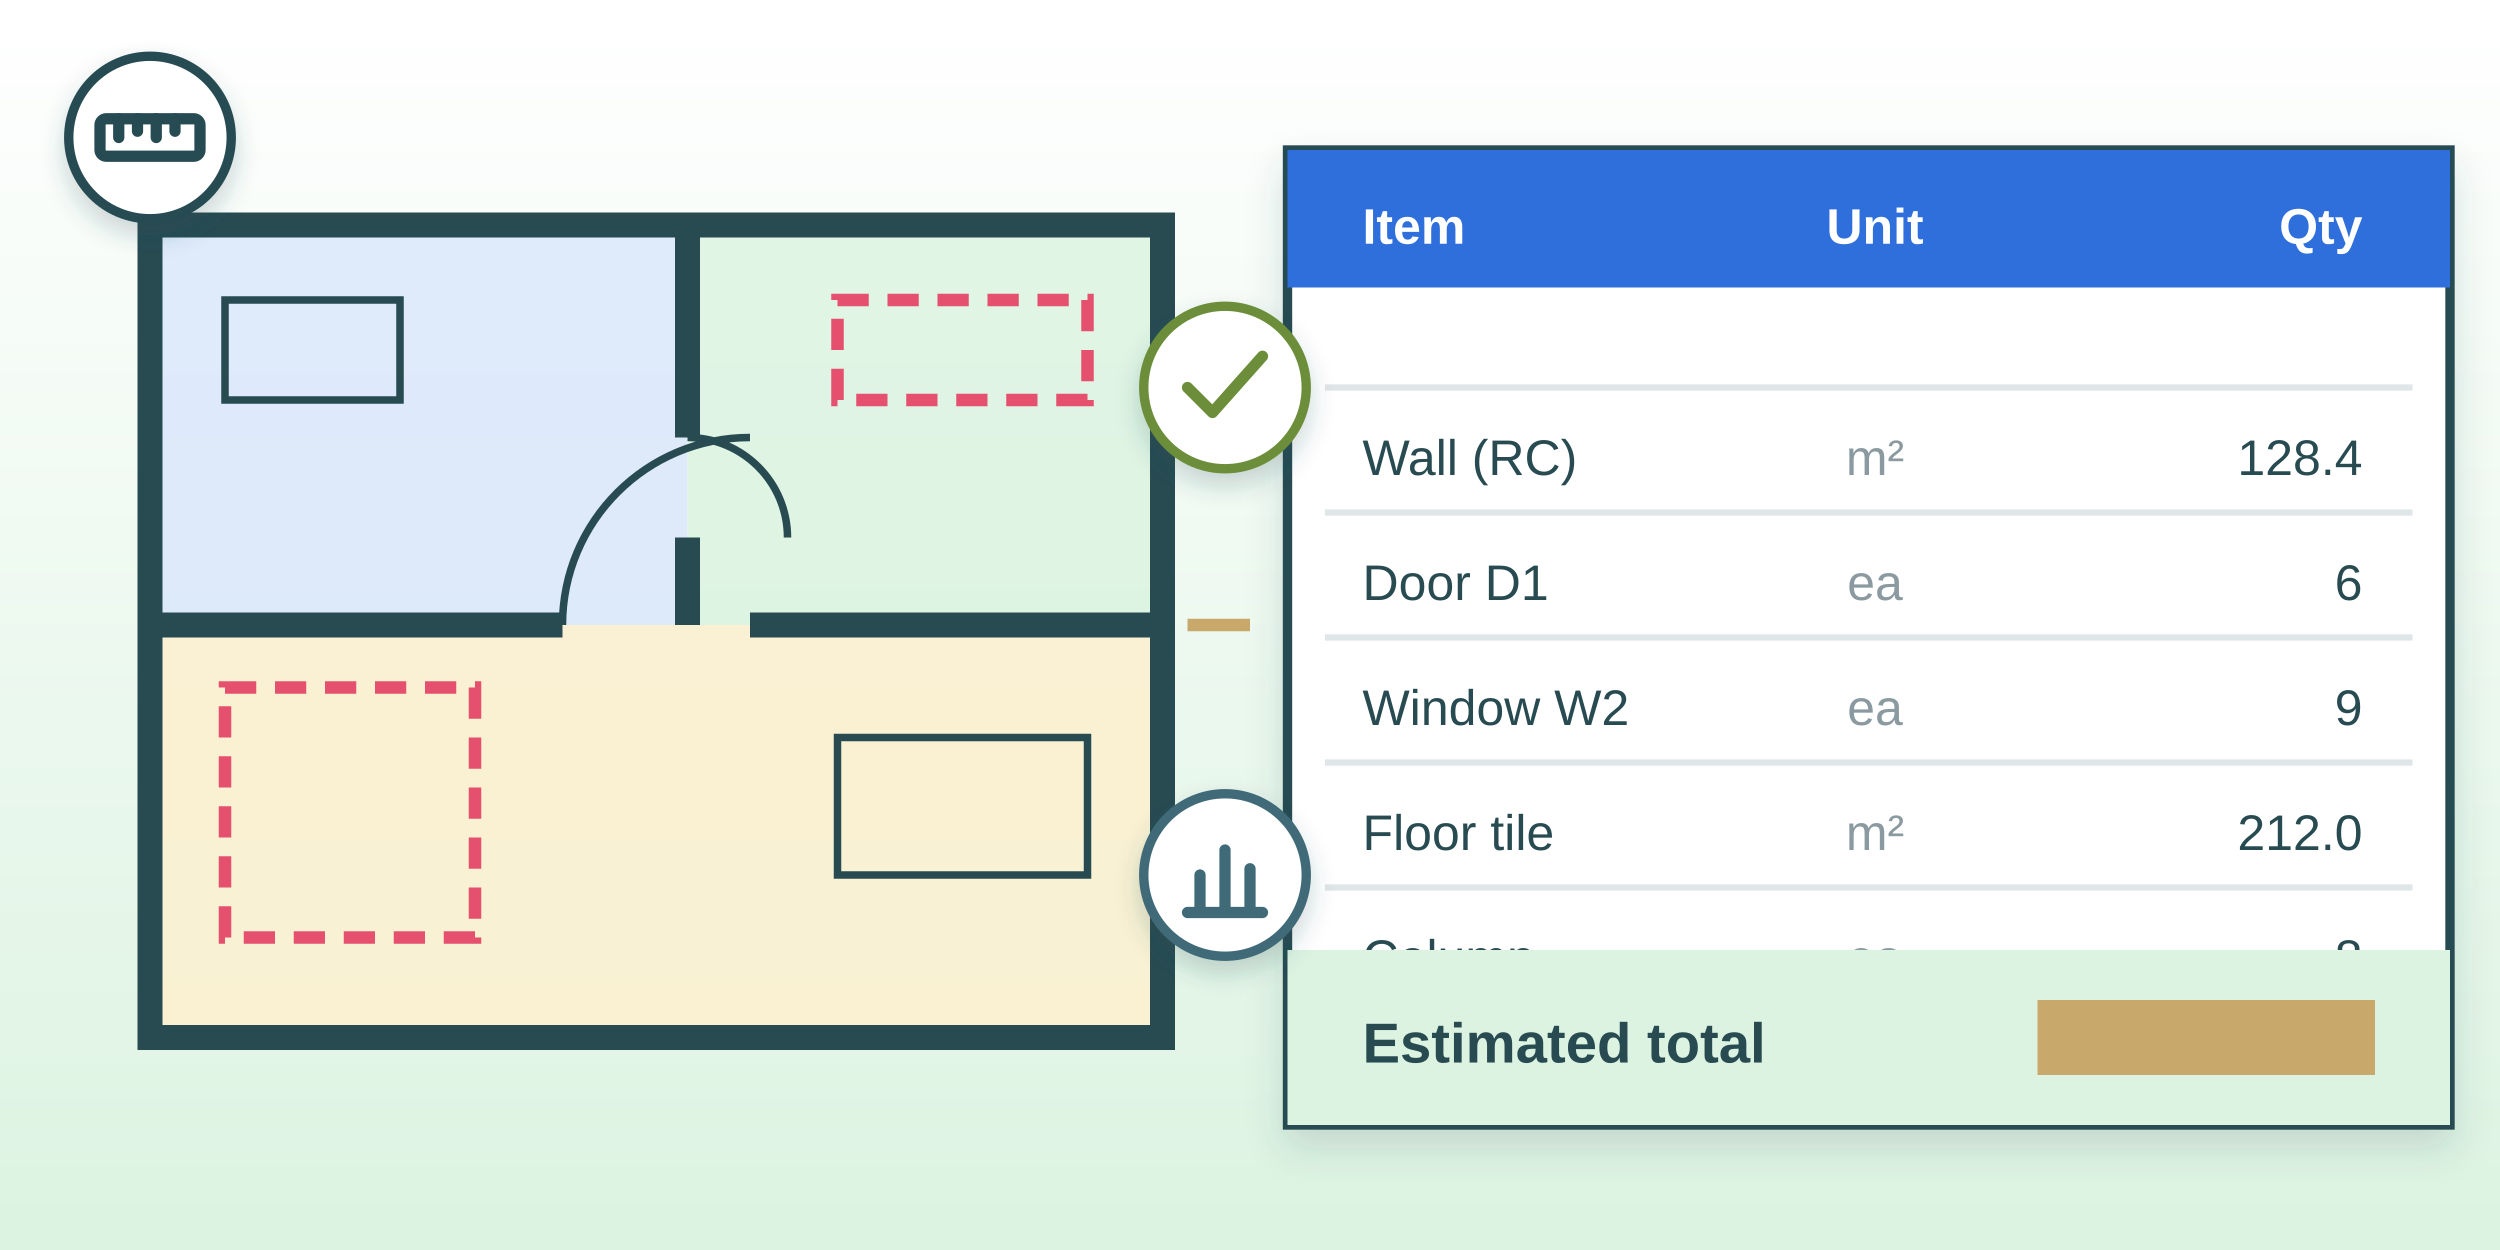
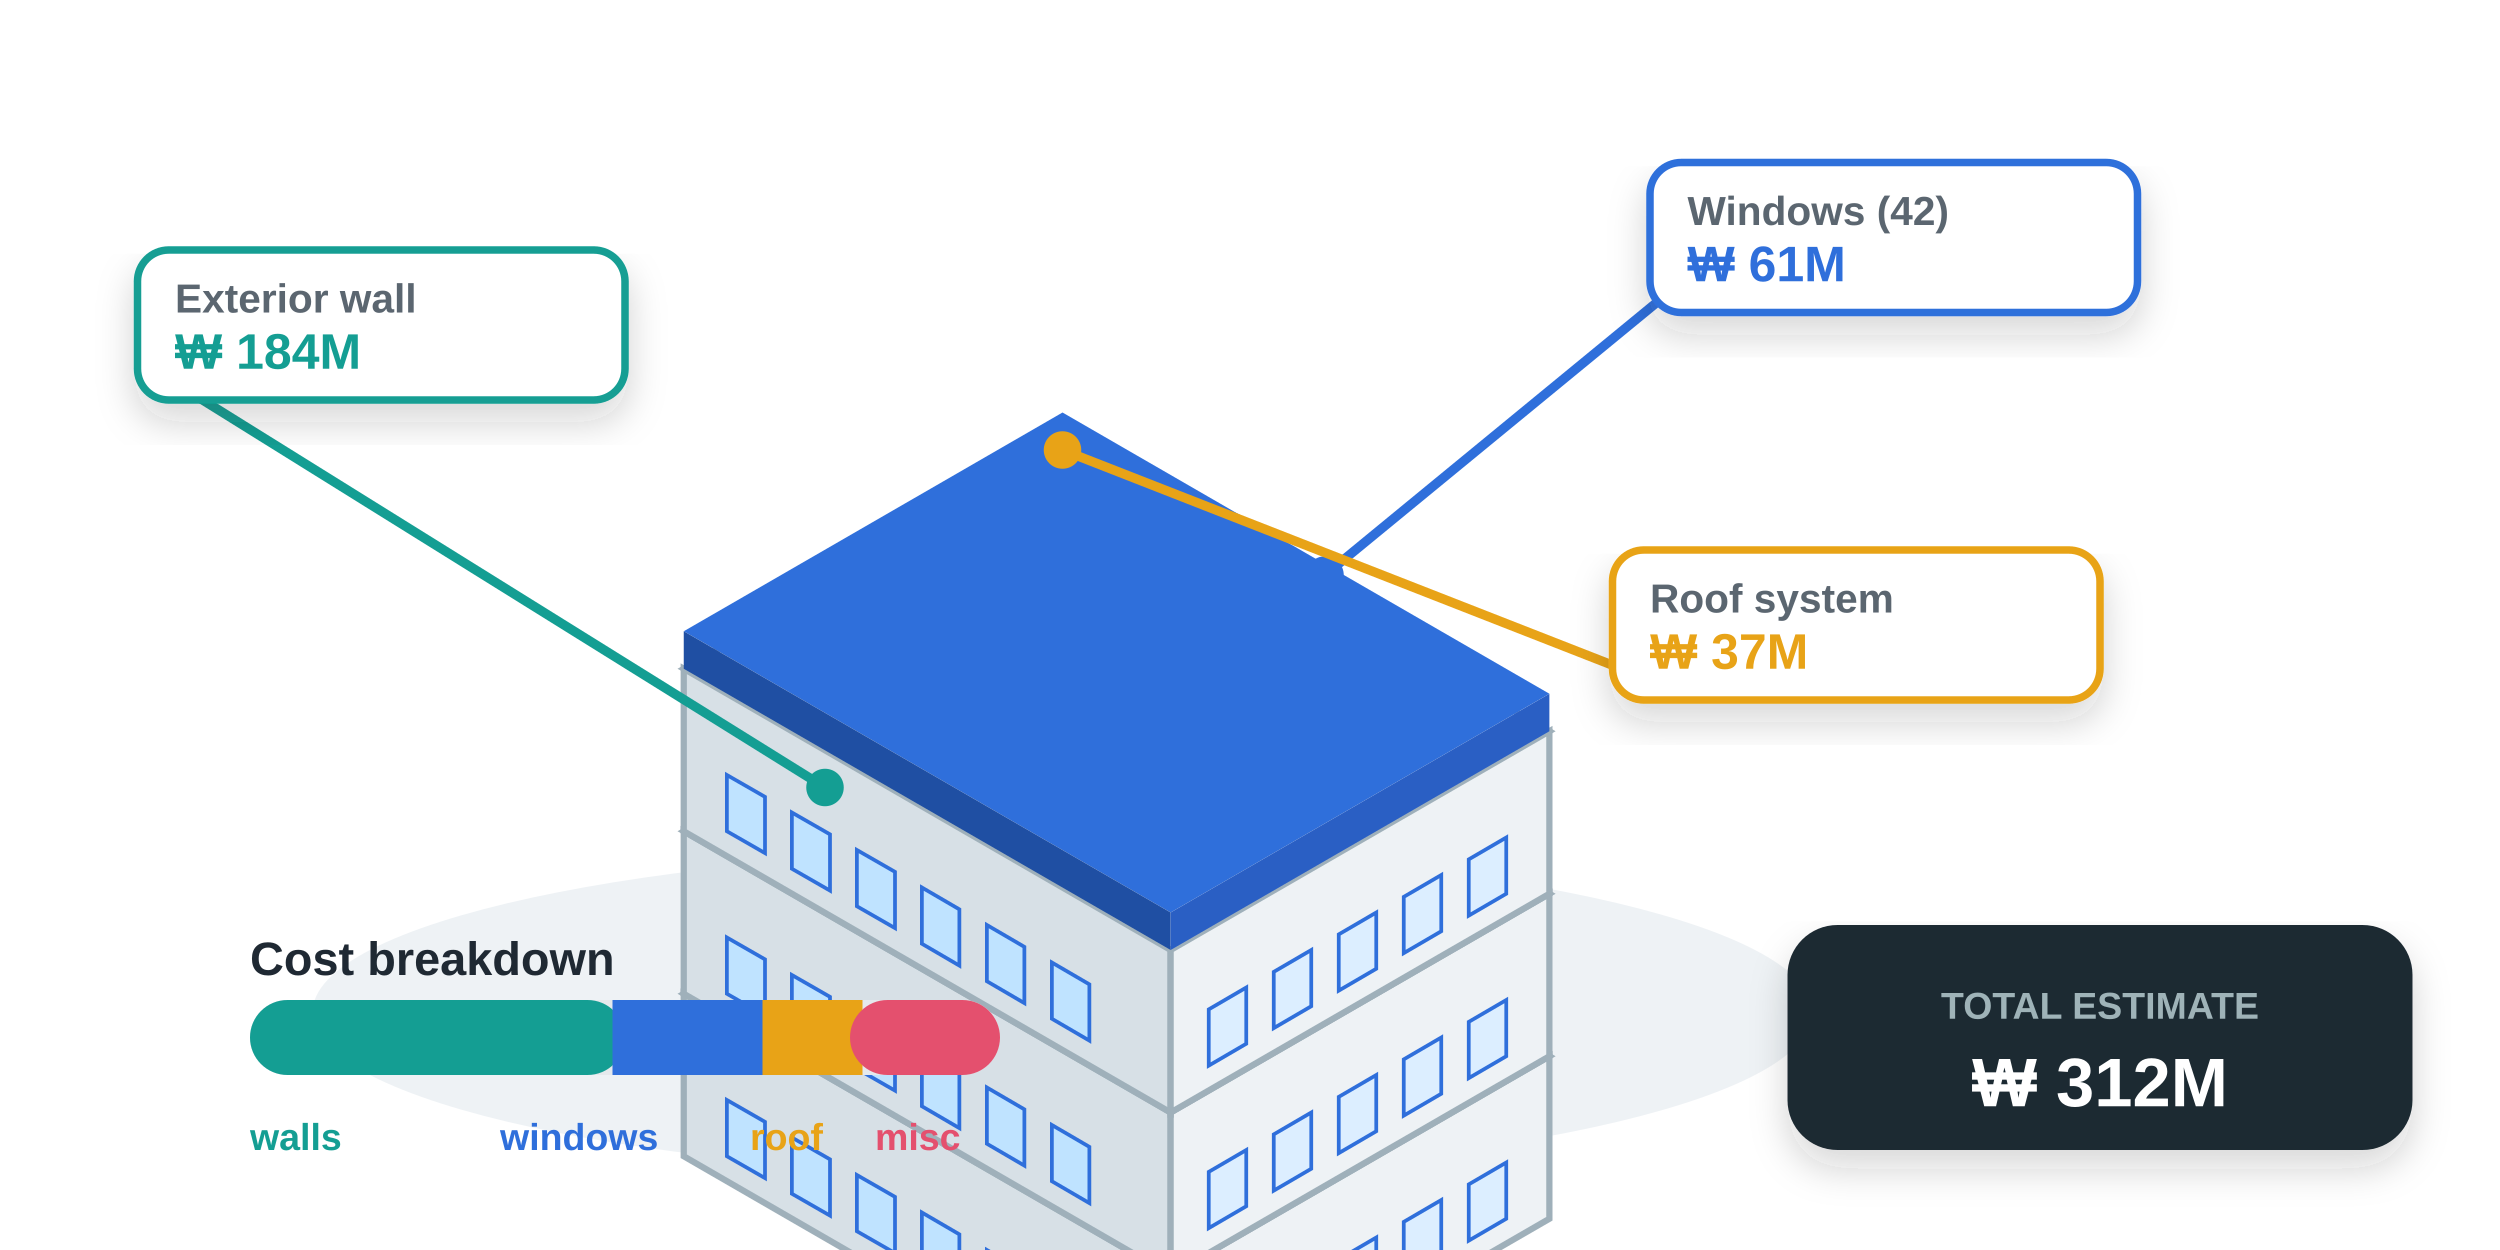
- <svg xmlns="http://www.w3.org/2000/svg" viewBox="0 0 400 200" font-family="Manrope, Arial, sans-serif" role="img" aria-label="Floor plan next to an automatically generated quantity and cost table">
-   <rect width="400" height="200" fill="url(#ground)" />
+ <svg xmlns="http://www.w3.org/2000/svg" viewBox="0 0 400 200" font-family="Manrope, Arial, sans-serif" role="img" aria-label="Isometric building with cost callouts and a cost breakdown bar">
  <defs>
-     <linearGradient id="ground" x1="0" y1="0" x2="0" y2="1">
-       <stop offset="0" stop-color="#ffffff" />
-       <stop offset="1" stop-color="#dcf3e1" />
-     </linearGradient>
    <filter id="sh" x="-10%" y="-10%" width="130%" height="140%">
-       <feDropShadow dx="0" dy="3" stdDeviation="3" flood-color="#284b52" flood-opacity="0.16" />
-     </filter>
-     <filter id="bs" x="-30%" y="-30%" width="160%" height="160%">
-       <feDropShadow dx="0" dy="2" stdDeviation="2" flood-color="#284b52" flood-opacity="0.22" />
+       <feDropShadow dx="0" dy="3" stdDeviation="3" flood-color="#1f2933" flood-opacity="0.18" />
    </filter>
  </defs>
-   <rect x="24" y="36" width="86" height="64" fill="#dbe8fb" opacity="0.85" />
-   <rect x="110" y="36" width="76" height="64" fill="#dcf3e1" opacity="0.85" />
-   <rect x="24" y="100" width="162" height="66" fill="#fdf0cf" opacity="0.85" />
-   <g fill="none" stroke="#284b52" stroke-width="4">
-     <path d="M24 36 H186 V166 H24 Z M24 100 H90 M120 100 H186 M110 36 V70 M110 86 V100" />
+   <rect width="400" height="200" fill="#ffffff" />
+   <ellipse cx="170" cy="162" rx="120" ry="26" fill="#eef2f5" />
+   <polygon points="170.0,124.0 247.9,169.0 187.3,204.0 109.4,159.0" fill="#f1f5f8" stroke="#9fb0ba" />
+   <polygon points="109.4,185.0 187.3,230.0 187.3,204.0 109.4,159.0" fill="#d7e0e6" stroke="#9fb0ba" />
+   <polygon points="247.9,195.0 187.3,230.0 187.3,204.0 247.9,169.0" fill="#eef2f5" stroke="#9fb0ba" />
+   <polygon points="170.0,98.0 247.9,143.0 187.3,178.0 109.4,133.0" fill="#f1f5f8" stroke="#9fb0ba" />
+   <polygon points="109.4,159.0 187.3,204.0 187.3,178.0 109.4,133.0" fill="#d7e0e6" stroke="#9fb0ba" />
+   <polygon points="247.9,169.0 187.3,204.0 187.3,178.0 247.9,143.0" fill="#eef2f5" stroke="#9fb0ba" />
+   <polygon points="170.0,72.0 247.9,117.0 187.3,152.0 109.4,107.0" fill="#f1f5f8" stroke="#9fb0ba" />
+   <polygon points="109.4,133.0 187.3,178.0 187.3,152.0 109.4,107.0" fill="#d7e0e6" stroke="#9fb0ba" />
+   <polygon points="247.9,143.0 187.3,178.0 187.3,152.0 247.9,117.0" fill="#eef2f5" stroke="#9fb0ba" />
+   <polygon points="116.3,185.0 122.4,188.5 122.4,179.5 116.3,176.0" fill="#bfe3ff" stroke="#2f6fdb" stroke-width="0.6" />
+   <polygon points="126.7,191.0 132.8,194.5 132.8,185.5 126.7,182.0" fill="#bfe3ff" stroke="#2f6fdb" stroke-width="0.6" />
+   <polygon points="137.1,197.0 143.2,200.5 143.2,191.5 137.1,188.0" fill="#bfe3ff" stroke="#2f6fdb" stroke-width="0.6" />
+   <polygon points="147.5,203.0 153.5,206.5 153.5,197.5 147.5,194.0" fill="#bfe3ff" stroke="#2f6fdb" stroke-width="0.6" />
+   <polygon points="157.9,209.0 163.9,212.5 163.9,203.5 157.9,200.0" fill="#bfe3ff" stroke="#2f6fdb" stroke-width="0.6" />
+   <polygon points="168.3,215.0 174.3,218.5 174.3,209.5 168.3,206.0" fill="#bfe3ff" stroke="#2f6fdb" stroke-width="0.6" />
+   <polygon points="241.0,195.0 235.0,198.5 235.0,189.5 241.0,186.0" fill="#dceeff" stroke="#2f6fdb" stroke-width="0.6" />
+   <polygon points="230.6,201.0 224.6,204.5 224.6,195.5 230.6,192.0" fill="#dceeff" stroke="#2f6fdb" stroke-width="0.6" />
+   <polygon points="220.2,207.0 214.2,210.5 214.2,201.5 220.2,198.0" fill="#dceeff" stroke="#2f6fdb" stroke-width="0.6" />
+   <polygon points="209.8,213.0 203.8,216.5 203.8,207.5 209.8,204.0" fill="#dceeff" stroke="#2f6fdb" stroke-width="0.6" />
+   <polygon points="199.4,219.0 193.4,222.5 193.4,213.5 199.4,210.0" fill="#dceeff" stroke="#2f6fdb" stroke-width="0.6" />
+   <polygon points="116.3,159.0 122.4,162.5 122.4,153.5 116.3,150.0" fill="#bfe3ff" stroke="#2f6fdb" stroke-width="0.6" />
+   <polygon points="126.7,165.0 132.8,168.5 132.8,159.5 126.7,156.0" fill="#bfe3ff" stroke="#2f6fdb" stroke-width="0.6" />
+   <polygon points="137.1,171.0 143.2,174.5 143.2,165.5 137.1,162.0" fill="#bfe3ff" stroke="#2f6fdb" stroke-width="0.6" />
+   <polygon points="147.5,177.0 153.5,180.5 153.5,171.5 147.5,168.0" fill="#bfe3ff" stroke="#2f6fdb" stroke-width="0.6" />
+   <polygon points="157.9,183.0 163.9,186.5 163.9,177.5 157.9,174.0" fill="#bfe3ff" stroke="#2f6fdb" stroke-width="0.6" />
+   <polygon points="168.3,189.0 174.3,192.5 174.3,183.5 168.3,180.0" fill="#bfe3ff" stroke="#2f6fdb" stroke-width="0.6" />
+   <polygon points="241.0,169.0 235.0,172.5 235.0,163.5 241.0,160.0" fill="#dceeff" stroke="#2f6fdb" stroke-width="0.6" />
+   <polygon points="230.6,175.0 224.6,178.5 224.6,169.5 230.6,166.0" fill="#dceeff" stroke="#2f6fdb" stroke-width="0.6" />
+   <polygon points="220.2,181.0 214.2,184.5 214.2,175.5 220.2,172.0" fill="#dceeff" stroke="#2f6fdb" stroke-width="0.6" />
+   <polygon points="209.8,187.0 203.8,190.5 203.8,181.5 209.8,178.0" fill="#dceeff" stroke="#2f6fdb" stroke-width="0.6" />
+   <polygon points="199.4,193.0 193.4,196.5 193.4,187.5 199.4,184.0" fill="#dceeff" stroke="#2f6fdb" stroke-width="0.6" />
+   <polygon points="116.3,133.0 122.4,136.5 122.4,127.5 116.3,124.0" fill="#bfe3ff" stroke="#2f6fdb" stroke-width="0.6" />
+   <polygon points="126.7,139.0 132.8,142.5 132.8,133.5 126.7,130.0" fill="#bfe3ff" stroke="#2f6fdb" stroke-width="0.6" />
+   <polygon points="137.1,145.0 143.2,148.5 143.2,139.5 137.1,136.0" fill="#bfe3ff" stroke="#2f6fdb" stroke-width="0.6" />
+   <polygon points="147.5,151.0 153.5,154.5 153.5,145.5 147.5,142.0" fill="#bfe3ff" stroke="#2f6fdb" stroke-width="0.6" />
+   <polygon points="157.9,157.0 163.9,160.5 163.9,151.5 157.9,148.0" fill="#bfe3ff" stroke="#2f6fdb" stroke-width="0.6" />
+   <polygon points="168.3,163.0 174.3,166.5 174.3,157.5 168.3,154.0" fill="#bfe3ff" stroke="#2f6fdb" stroke-width="0.6" />
+   <polygon points="241.0,143.0 235.0,146.5 235.0,137.5 241.0,134.0" fill="#dceeff" stroke="#2f6fdb" stroke-width="0.6" />
+   <polygon points="230.6,149.0 224.6,152.5 224.6,143.5 230.6,140.0" fill="#dceeff" stroke="#2f6fdb" stroke-width="0.6" />
+   <polygon points="220.2,155.0 214.2,158.5 214.2,149.5 220.2,146.0" fill="#dceeff" stroke="#2f6fdb" stroke-width="0.6" />
+   <polygon points="209.8,161.0 203.8,164.5 203.8,155.5 209.8,152.0" fill="#dceeff" stroke="#2f6fdb" stroke-width="0.6" />
+   <polygon points="199.4,167.0 193.4,170.5 193.4,161.5 199.4,158.0" fill="#dceeff" stroke="#2f6fdb" stroke-width="0.6" />
+   <polygon points="170.0,66.0 247.9,111.0 187.3,146.0 109.4,101.0" fill="#2f6fdb" stroke="none" />
+   <polygon points="109.4,107.0 187.3,152.0 187.3,146.0 109.4,101.0" fill="#1f4fa3" stroke="none" />
+   <polygon points="247.9,117.0 187.3,152.0 187.3,146.0 247.9,111.0" fill="#2a5fc4" stroke="none" />
+   <path d="M132 126 L26 60" stroke="#149e93" stroke-width="1.5" />
+   <circle cx="132" cy="126" r="3" fill="#149e93" />
+   <rect x="22" y="40" width="78" height="24" rx="5" fill="#ffffff" stroke="#149e93" stroke-width="1.2" filter="url(#sh)" />
+   <text x="28" y="50" font-size="6.5" font-weight="600" fill="#5b6670" text-anchor="start">Exterior wall</text>
+   <text x="28" y="59" font-size="8" font-weight="800" fill="#149e93" text-anchor="start">₩ 184M</text>
+   <path d="M212 92 L268 46" stroke="#2f6fdb" stroke-width="1.5" />
+   <circle cx="212" cy="92" r="3" fill="#2f6fdb" />
+   <rect x="264" y="26" width="78" height="24" rx="5" fill="#ffffff" stroke="#2f6fdb" stroke-width="1.2" filter="url(#sh)" />
+   <text x="270" y="36" font-size="6.5" font-weight="600" fill="#5b6670" text-anchor="start">Windows (42)</text>
+   <text x="270" y="45" font-size="8" font-weight="800" fill="#2f6fdb" text-anchor="start">₩ 61M</text>
+   <path d="M170 72 L262 108" stroke="#e8a317" stroke-width="1.5" />
+   <circle cx="170" cy="72" r="3" fill="#e8a317" />
+   <rect x="258" y="88" width="78" height="24" rx="5" fill="#ffffff" stroke="#e8a317" stroke-width="1.2" filter="url(#sh)" />
+   <text x="264" y="98" font-size="6.5" font-weight="600" fill="#5b6670" text-anchor="start">Roof system</text>
+   <text x="264" y="107" font-size="8" font-weight="800" fill="#e8a317" text-anchor="start">₩ 37M</text>
+   <g transform="translate(40 160)">
+     <text x="0" y="-4" font-size="7.5" font-weight="700" fill="#1f2933" text-anchor="start">Cost breakdown</text>
+     <rect x="0" y="0" width="120" height="12" rx="6" fill="#e5e9ec" />
+     <rect x="0" y="0" width="60" height="12" rx="6" fill="#149e93" />
+     <rect x="58" y="0" width="26" height="12" fill="#2f6fdb" />
+     <rect x="82" y="0" width="16" height="12" fill="#e8a317" />
+     <rect x="96" y="0" width="24" height="12" rx="6" fill="#e4506e" />
+     <text x="0" y="24" font-size="6" font-weight="700" fill="#149e93" text-anchor="start">walls</text>
+     <text x="40" y="24" font-size="6" font-weight="700" fill="#2f6fdb" text-anchor="start">windows</text>
+     <text x="80" y="24" font-size="6" font-weight="700" fill="#e8a317" text-anchor="start">roof</text>
+     <text x="100" y="24" font-size="6" font-weight="700" fill="#e4506e" text-anchor="start">misc</text>
  </g>
-   <g fill="none" stroke="#284b52" stroke-width="1.2">
-     <path d="M90 100 A30 30 0 0 1 120 70 M110 70 A16 16 0 0 1 126 86" />
-     <rect x="36" y="48" width="28" height="16" />
-     <rect x="134" y="118" width="40" height="22" />
-   </g>
-   <rect x="36" y="110" width="40" height="40" fill="none" stroke="#e4506e" stroke-width="2" stroke-dasharray="5 3" />
-   <rect x="134" y="48" width="40" height="16" fill="none" stroke="#e4506e" stroke-width="2" stroke-dasharray="5 3" />
-   <rect x="206" y="24" width="186" height="156" fill="#ffffff" stroke="#284b52" stroke-width="1.5" filter="url(#sh)" />
-   <rect x="206" y="24" width="186" height="22" fill="#2f6fdb" />
-   <text x="218" y="39" font-size="8" font-weight="700" fill="#ffffff" text-anchor="start">Item</text>
-   <text x="300" y="39" font-size="8" font-weight="700" fill="#ffffff" text-anchor="middle">Unit</text>
-   <text x="378" y="39" font-size="8" font-weight="700" fill="#ffffff" text-anchor="end">Qty</text>
-   <path d="M212 62 H386" stroke="#dfe6e8" />
-   <text x="218" y="76" font-size="8" font-weight="500" fill="#284b52" text-anchor="start">Wall (RC)</text>
-   <text x="300" y="76" font-size="8" font-weight="500" fill="#8a9aa0" text-anchor="middle">m²</text>
-   <text x="378" y="76" font-size="8" font-weight="500" fill="#284b52" text-anchor="end">128.4</text>
-   <path d="M212 82 H386" stroke="#dfe6e8" />
-   <text x="218" y="96" font-size="8" font-weight="500" fill="#284b52" text-anchor="start">Door D1</text>
-   <text x="300" y="96" font-size="8" font-weight="500" fill="#8a9aa0" text-anchor="middle">ea</text>
-   <text x="378" y="96" font-size="8" font-weight="500" fill="#284b52" text-anchor="end">6</text>
-   <path d="M212 102 H386" stroke="#dfe6e8" />
-   <text x="218" y="116" font-size="8" font-weight="500" fill="#284b52" text-anchor="start">Window W2</text>
-   <text x="300" y="116" font-size="8" font-weight="500" fill="#8a9aa0" text-anchor="middle">ea</text>
-   <text x="378" y="116" font-size="8" font-weight="500" fill="#284b52" text-anchor="end">9</text>
-   <path d="M212 122 H386" stroke="#dfe6e8" />
-   <text x="218" y="136" font-size="8" font-weight="500" fill="#284b52" text-anchor="start">Floor tile</text>
-   <text x="300" y="136" font-size="8" font-weight="500" fill="#8a9aa0" text-anchor="middle">m²</text>
-   <text x="378" y="136" font-size="8" font-weight="500" fill="#284b52" text-anchor="end">212.0</text>
-   <path d="M212 142 H386" stroke="#dfe6e8" />
-   <text x="218" y="156" font-size="8" font-weight="500" fill="#284b52" text-anchor="start">Column</text>
-   <text x="300" y="156" font-size="8" font-weight="500" fill="#8a9aa0" text-anchor="middle">ea</text>
-   <text x="378" y="156" font-size="8" font-weight="500" fill="#284b52" text-anchor="end">8</text>
-   <rect x="206" y="152" width="186" height="28" fill="#dcf3e1" />
-   <text x="218" y="170" font-size="9" font-weight="700" fill="#284b52" text-anchor="start">Estimated total</text>
-   <rect x="326" y="160" width="54" height="12" rx="#e8a317" fill="#c8a96b" />
-   <path d="M190 100 H200" stroke="#c8a96b" stroke-width="2" />
-   <g transform="translate(24 22)" filter="url(#bs)">
-     <circle r="13" fill="#ffffff" stroke="#284b52" stroke-width="1.5" />
-     <g fill="none" stroke="#284b52" stroke-width="1.8" stroke-linecap="round" stroke-linejoin="round" color="#284b52">
-       <rect x="-8" y="-3" width="16" height="6" rx="1" />
-       <path d="M-5 -3 V0 M-2 -3 V-1 M1 -3 V0 M4 -3 V-1" />
-     </g>
-   </g>
-   <g transform="translate(196 62)" filter="url(#bs)">
-     <circle r="13" fill="#ffffff" stroke="#6c8e3a" stroke-width="1.5" />
-     <g fill="none" stroke="#6c8e3a" stroke-width="1.8" stroke-linecap="round" stroke-linejoin="round" color="#6c8e3a">
-       <path d="M-6 0 L-2 4 L6 -5" />
-     </g>
-   </g>
-   <g transform="translate(196 140)" filter="url(#bs)">
-     <circle r="13" fill="#ffffff" stroke="#3f6b78" stroke-width="1.5" />
-     <g fill="none" stroke="#3f6b78" stroke-width="1.8" stroke-linecap="round" stroke-linejoin="round" color="#3f6b78">
-       <path d="M-6 6 H6 M-4 6 V0 M0 6 V-4 M4 6 V-1" />
-     </g>
+   <g transform="translate(286 148)">
+     <rect width="100" height="36" rx="8" fill="#1f2933" filter="url(#sh)" />
+     <text x="50" y="15" font-size="6" font-weight="700" fill="#9fb3b8" text-anchor="middle">TOTAL ESTIMATE</text>
+     <text x="50" y="29" font-size="11" font-weight="800" fill="#ffffff" text-anchor="middle">₩ 312M</text>
  </g>
</svg>
